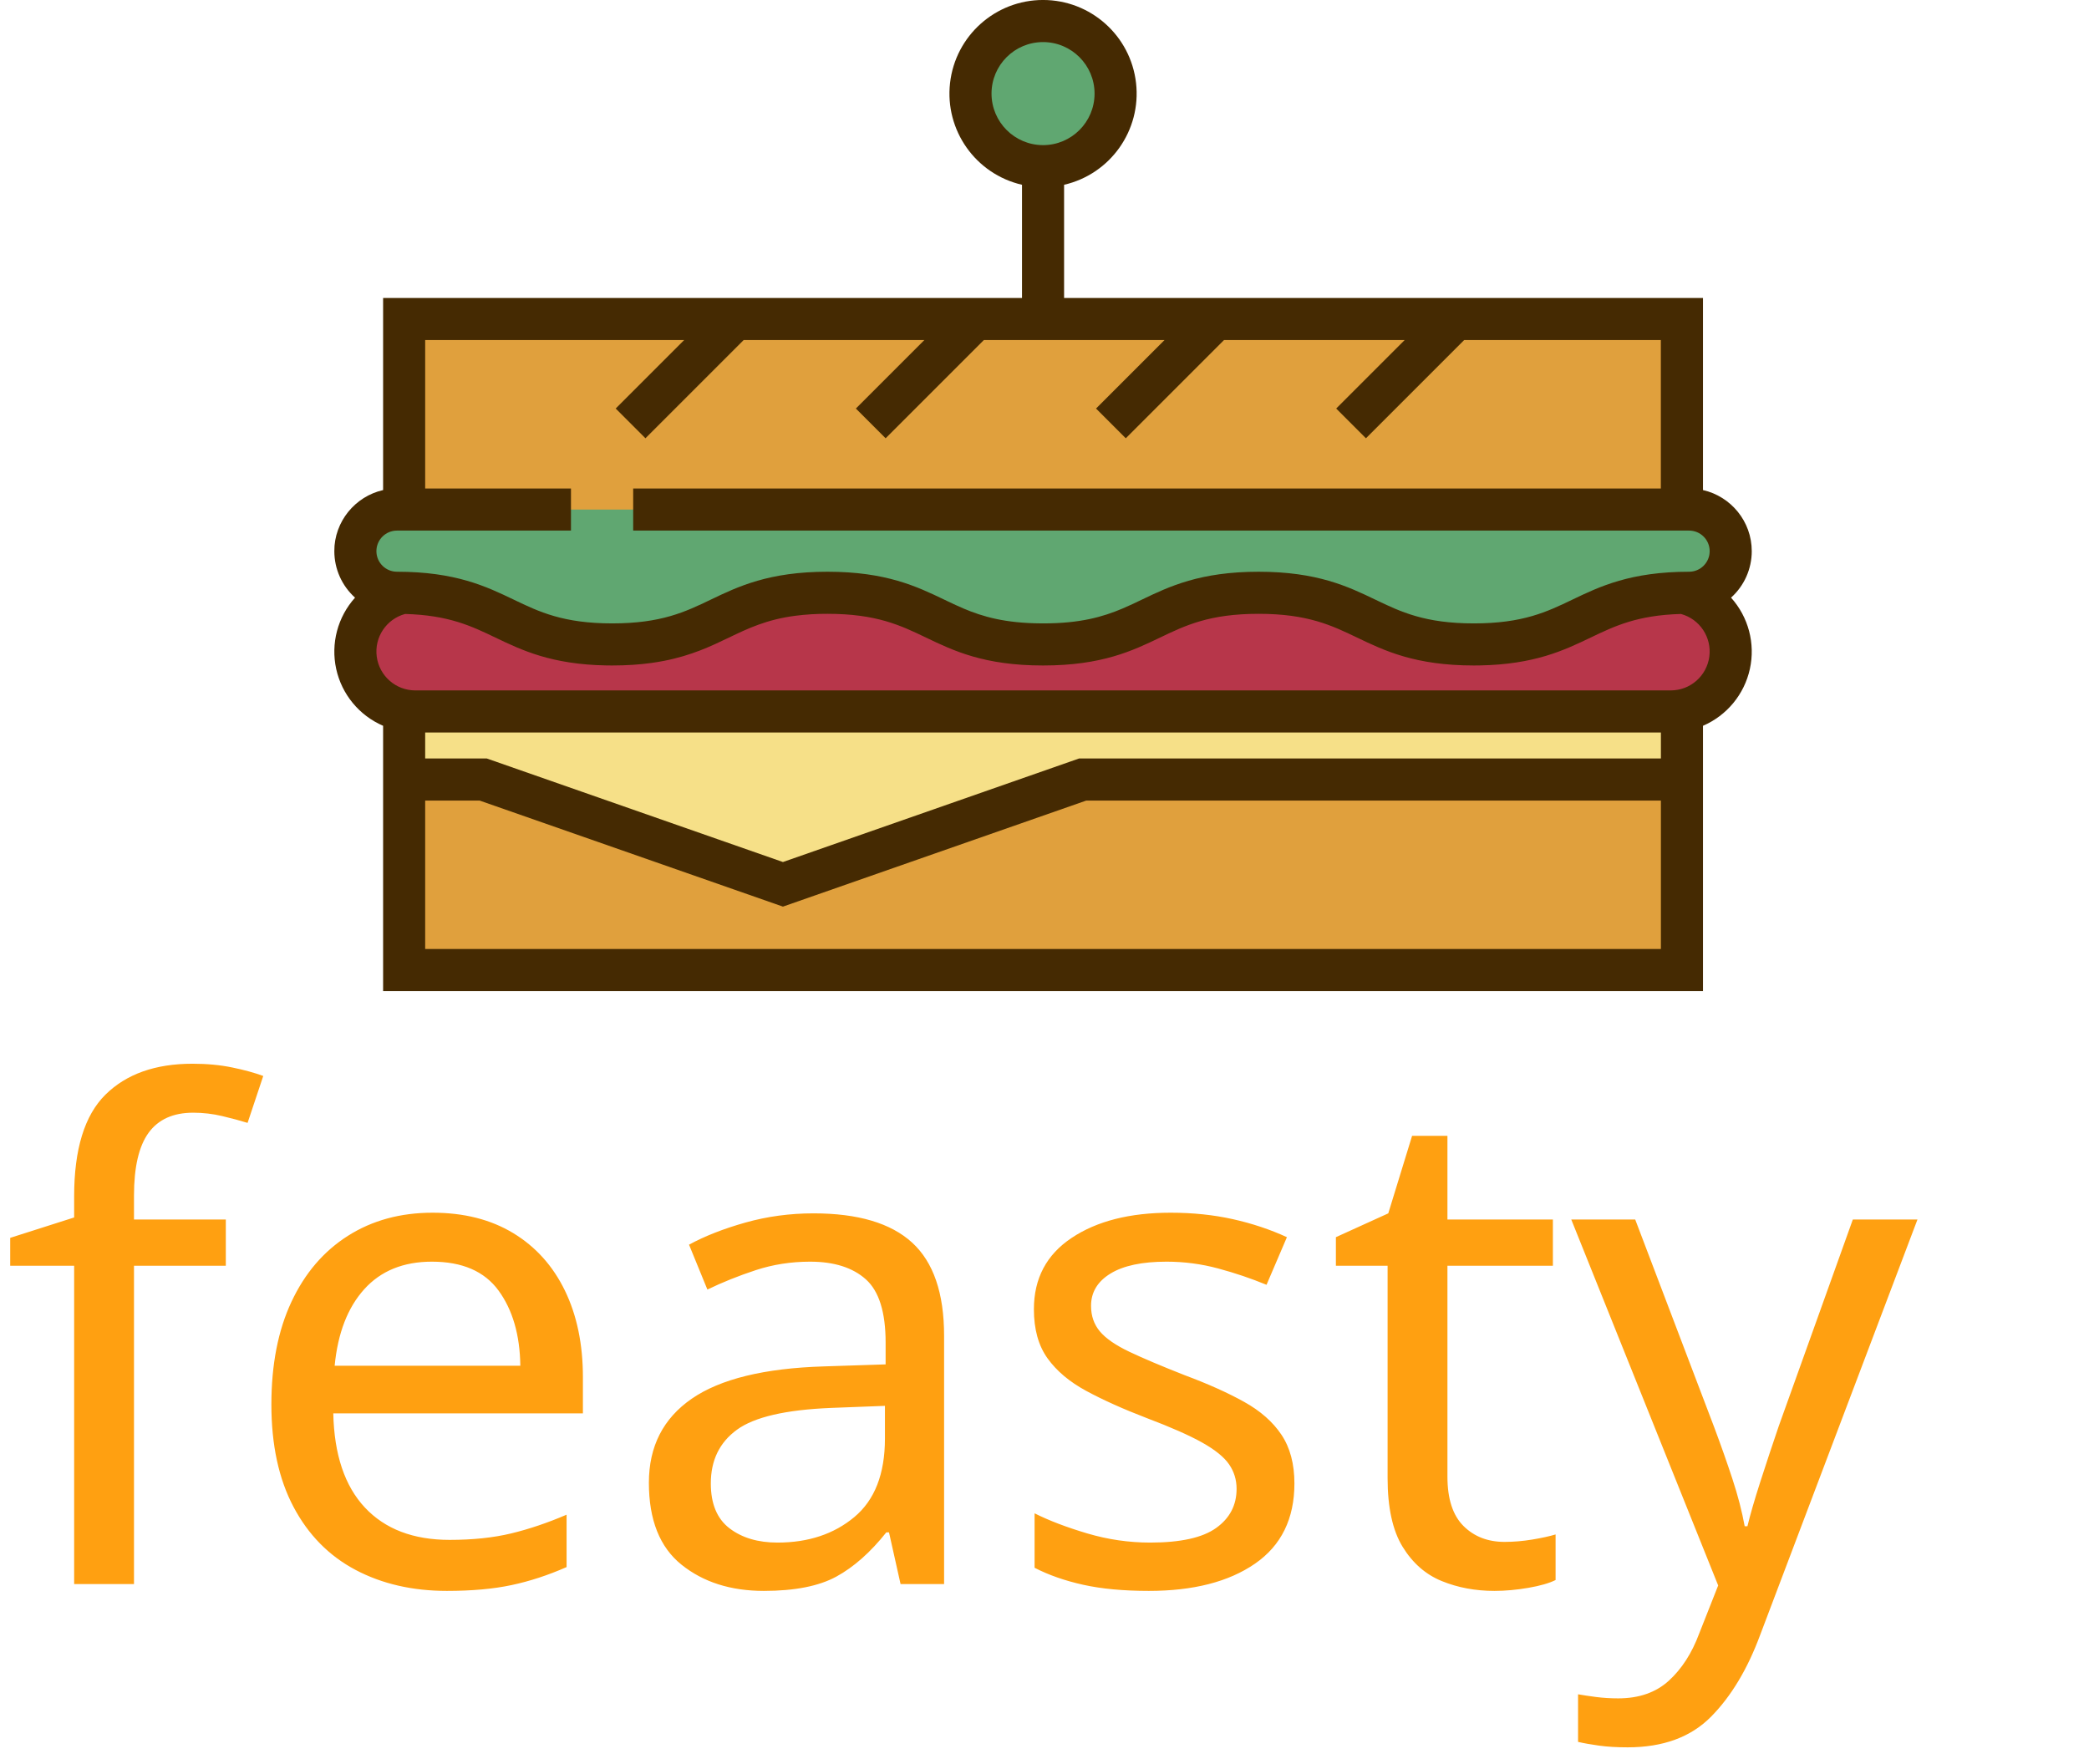
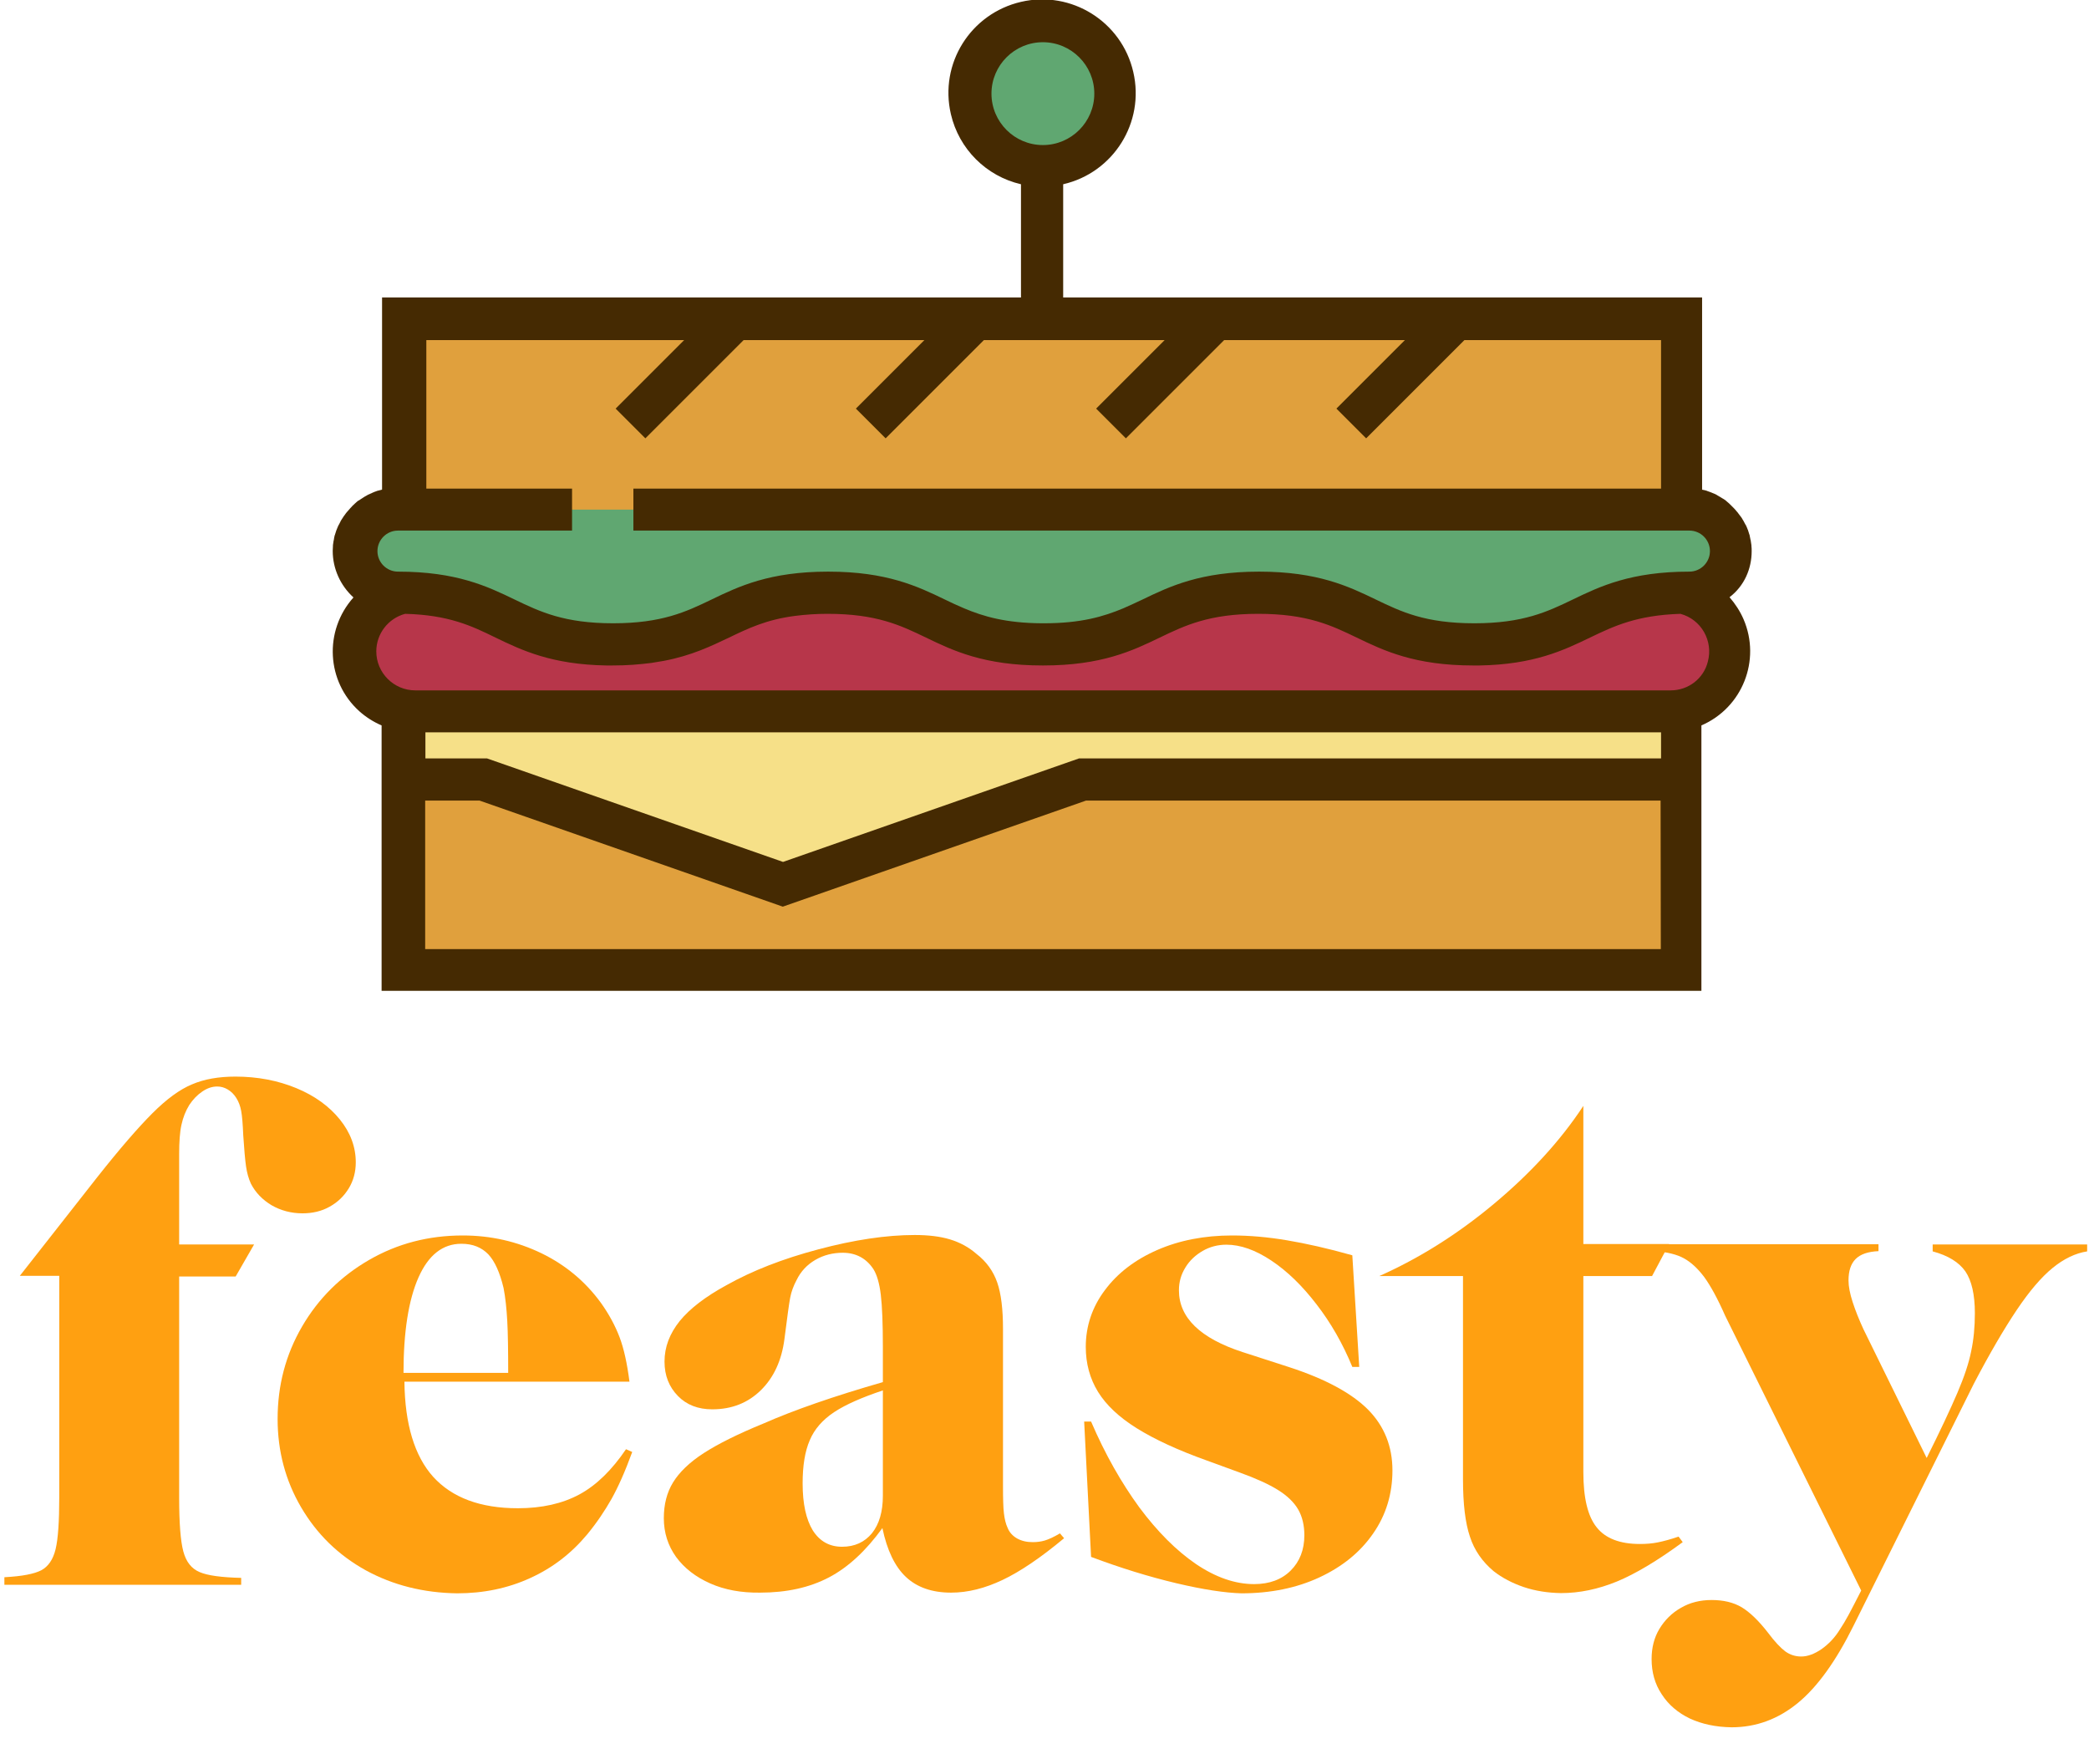
- <svg xmlns="http://www.w3.org/2000/svg" width="906" height="765" viewBox="0 0 906 765">
-   <g id="Group_412" data-name="Group 412" transform="translate(-318 -339)">
-     <text id="feasty" transform="translate(318 1026)" fill="#ffa011" font-size="295" font-family="CaslonGraphique, Caslon Graphique">
-       <tspan x="0" y="0">feasty</tspan>
-     </text>
-     <g id="sandwich-svgrepo-com" transform="translate(463 339)">
-       <path id="Path_470" data-name="Path 470" d="M586.039,274.866h-3.1V192.233H28.753v82.633H25.646a18.046,18.046,0,1,0,0,36.092c46.68,0,46.68,22.407,93.357,22.407s46.68-22.407,93.36-22.407,46.683,22.407,93.364,22.407l.116,0,.116,0c46.682,0,46.682-22.407,93.363-22.407S446,333.365,492.682,333.365s46.677-22.407,93.357-22.407a18.046,18.046,0,1,0,0-36.092Z" transform="translate(1.525 -53.881)" fill="#e0a03d" />
-       <path id="Path_471" data-name="Path 471" d="M101.1,261.056H25.646a18.046,18.046,0,1,0,0,36.092c46.68,0,46.68,22.407,93.357,22.407s46.68-22.407,93.36-22.407,46.683,22.407,93.364,22.407l.116,0,.116,0c46.682,0,46.682-22.407,93.363-22.407S446,319.555,492.682,319.555s46.677-22.407,93.357-22.407a18.046,18.046,0,1,0,0-36.092H128.107" transform="translate(1.525 -40.071)" fill="#60a771" />
-       <path id="Path_472" data-name="Path 472" d="M583.471,291.156c-44.1.815-44.994,22.368-90.789,22.368-46.679,0-46.679-22.407-93.358-22.407s-46.682,22.407-93.363,22.407l-.116,0-.116,0c-46.682,0-46.682-22.407-93.364-22.407S165.684,313.525,119,313.525c-45.793,0-46.691-21.552-90.785-22.368A26,26,0,0,0,33.6,342.586h544.5a26,26,0,0,0,5.38-51.429Z" transform="translate(1.525 -34.039)" fill="#b7364a" />
-       <path id="Path_473" data-name="Path 473" d="M25.218,333.985v29.522H59.511L189.5,408.958l129.987-45.451H579.4V333.985Z" transform="translate(5.06 -25.437)" fill="#f6e088" />
-       <path id="Path_474" data-name="Path 474" d="M189.5,404.024,59.511,358.573H25.218v82.633H579.4V358.573H319.488Z" transform="translate(5.06 -20.503)" fill="#e0a03d" />
-       <ellipse id="Ellipse_247" data-name="Ellipse 247" cx="31.468" cy="31.468" rx="31.468" ry="31.468" transform="translate(275.905 9.13)" fill="#60a771" />
-       <path id="Path_475" data-name="Path 475" d="M614.737,316.034c0-.735-.037-1.46-.095-2.182-.01-.113-.016-.226-.026-.34-.065-.687-.155-1.362-.268-2.03-.023-.128-.047-.258-.071-.385-.124-.671-.268-1.336-.439-1.99-.022-.084-.049-.168-.072-.252-.177-.64-.373-1.273-.594-1.893-.02-.06-.037-.119-.06-.179-.232-.635-.49-1.257-.767-1.87-.05-.113-.1-.226-.152-.339q-.418-.892-.893-1.747l-.18-.311c-.335-.582-.684-1.154-1.063-1.709-.026-.037-.055-.074-.08-.113-.369-.538-.759-1.06-1.166-1.569-.061-.076-.118-.153-.179-.228-.413-.507-.844-.994-1.293-1.47-.088-.094-.177-.186-.265-.28-.453-.467-.92-.92-1.4-1.353-.078-.07-.158-.134-.236-.2-.5-.435-1.007-.856-1.537-1.256l-.065-.052c-.539-.4-1.1-.784-1.668-1.148-.1-.062-.193-.126-.292-.186-.553-.346-1.121-.669-1.7-.975-.109-.059-.221-.114-.331-.171-.6-.3-1.2-.588-1.82-.848l-.2-.078q-.917-.375-1.863-.682c-.07-.023-.136-.049-.207-.071-.646-.205-1.305-.382-1.973-.538-.067-.016-.13-.037-.2-.054V206.228H316.495V157.142a40.593,40.593,0,1,0-18.25,0v49.085H21.153v83.305c-.072.017-.14.04-.211.058-.659.156-1.311.33-1.951.533-.078.024-.151.052-.227.077-.624.2-1.238.43-1.839.675-.071.029-.143.055-.213.084-.617.258-1.22.543-1.813.844-.113.058-.225.114-.337.174q-.866.456-1.7.971c-.1.062-.2.126-.294.189-.569.365-1.127.743-1.667,1.148-.022.016-.04.031-.061.048-.532.4-1.042.824-1.544,1.261-.077.068-.155.132-.231.2q-.729.654-1.407,1.358c-.088.09-.175.181-.261.274-.449.477-.885.968-1.3,1.474-.06.074-.115.149-.174.221-.408.513-.8,1.037-1.174,1.579-.024.035-.052.071-.076.106-.378.556-.73,1.13-1.066,1.713q-.09.153-.176.306-.481.857-.9,1.751c-.052.111-.1.222-.151.333-.276.615-.535,1.239-.767,1.874-.022.058-.037.115-.059.172q-.333.936-.6,1.9c-.024.083-.049.166-.072.249-.173.654-.316,1.318-.441,1.992-.023.127-.047.256-.07.384q-.169,1-.268,2.03c-.011.113-.017.227-.025.34C.037,314.574,0,315.3,0,316.034A27.11,27.11,0,0,0,8.982,336.2,35.013,35.013,0,0,0,21.153,391.77v115.06H593.584V391.77a35.013,35.013,0,0,0,12.17-55.57A27.1,27.1,0,0,0,614.737,316.034ZM285.024,117.6a22.344,22.344,0,1,1,22.344,22.342A22.368,22.368,0,0,1,285.024,117.6ZM151.723,224.48l-29.695,29.7,12.9,12.9,42.6-42.6h78.356l-29.695,29.7,12.906,12.9,42.6-42.6h78.357l-29.7,29.7,12.9,12.9,42.6-42.6h78.357l-29.7,29.7,12.9,12.9,42.6-42.6h85.3v64.384h-445.7v18.25H587.564a8.922,8.922,0,1,1,0,17.844c-25.417,0-38.81,6.43-50.628,12.1-11.039,5.3-21.467,10.305-42.728,10.305s-31.691-5.005-42.731-10.305c-11.817-5.673-25.211-12.1-50.627-12.1s-38.812,6.428-50.629,12.1c-2.759,1.323-5.48,2.631-8.341,3.843-8.583,3.642-18.43,6.458-34.362,6.462l-.148,0-.237,0c-.215,0-.414-.008-.628-.01-15.511-.089-25.2-2.867-33.657-6.457-2.858-1.211-5.573-2.517-8.329-3.839-11.818-5.673-25.214-12.1-50.631-12.1s-38.81,6.428-50.627,12.1c-11.04,5.3-21.469,10.305-42.733,10.305S88.84,342.355,77.8,337.055c-11.818-5.672-25.213-12.1-50.629-12.1a8.922,8.922,0,0,1,0-17.844h75.46v-18.25H39.4V224.475H151.723Zm423.613,264.1H39.4V424.2H63.023l131.538,45.992L326.1,424.2H575.333v64.384ZM323,405.948,194.562,450.856,66.121,405.948H39.4V394.675H575.336v11.273Zm256.618-29.522H35.12A16.872,16.872,0,0,1,30.7,343.271c18.895.525,28.758,5.25,39.187,10.251,11.427,5.477,24.329,11.661,48.121,12.069.827.014,1.663.022,2.517.022,3.177,0,6.165-.1,8.988-.287s5.476-.46,7.983-.806c1.881-.259,3.678-.56,5.4-.894,12.065-2.344,20.5-6.391,28.256-10.114,8.28-3.974,16.214-7.783,28.635-9.44a106.388,106.388,0,0,1,14.095-.864c21.266,0,31.694,5.006,42.735,10.305,11.817,5.673,25.213,12.1,50.629,12.1h.233c25.418,0,38.812-6.428,50.629-12.1,11.041-5.3,21.47-10.305,42.734-10.305s31.691,5.006,42.731,10.305c11.817,5.673,25.211,12.1,50.627,12.1.894,0,1.77-.01,2.637-.026,23.713-.429,36.593-6.6,48-12.065,10.429-5,20.294-9.727,39.19-10.251a16.872,16.872,0,0,1-4.415,33.155Z" transform="translate(0 -77.003)" fill="#452a02" />
+ <svg xmlns="http://www.w3.org/2000/svg" version="1.1" id="Layer_1" x="0px" y="0px" viewBox="0 0 906 765" style="enable-background:new 0 0 906 765;" xml:space="preserve">
+   <style type="text/css">
+ 	.st0{enable-background:new    ;}
+ 	.st1{fill:#FFA011;}
+ 	.st2{fill:#E0A03D;}
+ 	.st3{fill:#60A771;}
+ 	.st4{fill:#B7364A;}
+ 	.st5{fill:#F6E088;}
+ 	.st6{fill:#452A02;}
+ </style>
+   <g transform="translate(748 16131.008)">
+     <g class="st0">
+       <path class="st1" d="M-745.9-15447c7.5-0.4,12.7-1.4,15.8-3c3-1.6,5.1-4.6,6.2-9.1c1.1-4.5,1.6-12.1,1.6-22.7v-95.9h-17.1    l33.6-42.8c9.8-12.4,17.8-21.6,23.9-27.7c6.1-6.1,11.8-10.3,17.1-12.5c5.3-2.3,11.6-3.4,18.9-3.4c9.6,0,18.4,1.7,26.4,5    c8,3.3,14.3,7.9,18.9,13.6c4.6,5.7,6.9,11.9,6.9,18.6c0,4.1-1,7.9-3,11.2c-2,3.3-4.7,6-8.3,8c-3.5,2-7.5,2.9-11.8,2.9    c-4.9,0-9.4-1.2-13.4-3.5c-4-2.4-7-5.5-9-9.4c-1-2.2-1.7-4.7-2.1-7.5c-0.4-2.8-0.8-7.3-1.2-13.4c-0.2-4.9-0.5-8.5-0.9-10.6    c-0.4-2.2-1.1-4-2.1-5.6c-1-1.6-2.2-2.8-3.7-3.7c-1.5-0.9-3-1.3-4.6-1.3c-2.2,0-4.3,0.7-6.5,2.2c-2.2,1.5-4,3.4-5.6,5.8    c-1.6,2.6-2.7,5.4-3.4,8.6c-0.7,3.1-1,7.4-1,12.7v39.2h32.5l-8,13.9h-24.5v95.9c0,11,0.6,18.8,1.8,23.3c1.2,4.5,3.5,7.5,7.1,9    c3.5,1.5,9.5,2.3,18,2.5v3h-102.7V-15447z" />
+       <path class="st1" d="M-589.4-15450c-11.9-6.6-21.2-15.7-28-27.3c-6.8-11.6-10.2-24.4-10.2-38.3c0-14.6,3.5-27.9,10.6-40.1    c7.1-12.2,16.8-21.8,29.1-28.9c12.3-7.1,25.8-10.6,40.6-10.6c12.2,0,23.5,2.6,34.1,7.7c10.5,5.1,19.1,12.3,25.8,21.5    c3.5,4.9,6.2,9.9,8.1,14.9c1.9,5,3.3,11.5,4.3,19.3h-97.6c0.2,18.5,4.4,32.3,12.5,41.3c8.2,9,20.4,13.6,36.7,13.6    c10.4,0,19.3-2,26.7-6c7.4-4,14.1-10.6,20.2-19.6l2.7,1.2c-3.1,8.5-6.1,15.2-9,20.4c-2.9,5.1-6.3,10.2-10.5,15.3    c-6.9,8.3-15.1,14.6-24.8,19c-9.6,4.4-20.2,6.6-31.6,6.6C-564.3-15440.2-577.5-15443.5-589.4-15450z M-527.6-15535.5    c0-9.6-0.1-17.2-0.4-22.6c-0.3-5.4-0.8-10.2-1.6-14.3c-1.6-6.7-3.8-11.6-6.6-14.6c-2.9-3-6.7-4.6-11.7-4.6    c-8.1,0-14.3,4.9-18.6,14.6c-4.3,9.7-6.5,23.6-6.5,41.4H-527.6z" />
+       <path class="st1" d="M-440-15444.3c-6.3-2.8-11.2-6.6-14.8-11.5c-3.5-4.9-5.3-10.5-5.3-16.8c0-5.9,1.3-11.1,4-15.5    c2.7-4.4,7.1-8.7,13.3-12.7c6.2-4,14.8-8.3,25.8-12.8c13.4-5.9,30.7-11.9,51.9-18v-15.3c0-10-0.3-17.6-0.9-22.6    c-0.6-5-1.7-8.7-3.2-11.1c-3.1-4.7-7.6-7.1-13.3-7.1c-4.3,0-8.3,1-11.9,3.1c-3.6,2.1-6.3,5-8.1,8.7c-1.4,2.6-2.3,5.1-2.8,7.7    c-0.5,2.6-1.3,8.6-2.5,18c-1.2,9.2-4.6,16.6-10.2,22.1c-5.6,5.5-12.6,8.3-21.1,8.3c-6.1,0-11.1-1.9-14.9-5.8s-5.8-8.8-5.8-14.9    c0-6.3,2.2-12.1,6.6-17.6c4.4-5.4,11.2-10.6,20.2-15.5c11.2-6.3,24.5-11.5,40-15.6c15.4-4.1,29.4-6.2,41.7-6.2    c5.9,0,11,0.6,15.3,1.9c4.3,1.3,8.2,3.4,11.5,6.3c4.3,3.3,7.3,7.5,9,12.4c1.7,4.9,2.5,11.6,2.5,20.1v67.8c0,5.7,0.1,9.8,0.4,12.2    c0.3,2.5,0.8,4.6,1.6,6.3c0.8,2,2.2,3.5,4.1,4.6c2,1.1,4.2,1.6,6.8,1.6c1.8,0,3.5-0.2,5.2-0.7c1.7-0.5,3.9-1.5,6.6-3.1l1.8,2.1    c-10.2,8.5-19.1,14.5-26.7,18.1c-7.6,3.6-15,5.5-22.3,5.5c-8.3,0-14.8-2.3-19.6-6.8c-4.8-4.5-8.2-11.6-10.2-21.2    c-7.1,9.8-14.8,17-23.2,21.4c-8.4,4.4-18.3,6.6-29.9,6.6C-426.5-15440.2-433.7-15441.5-440-15444.3z M-369.8-15466.1    c3.1-3.9,4.7-9.3,4.7-16.2v-45.7c-9,3-16.1,6.1-21.1,9.4c-5,3.3-8.6,7.4-10.6,12.2c-2.1,4.8-3.1,11.1-3.1,18.7    c0,8.9,1.5,15.6,4.4,20.4c3,4.7,7.2,7.1,12.7,7.1C-377.3-15460.2-373-15462.2-369.8-15466.1z" />
+       <path class="st1" d="M-237.9-15444.4c-11.8-2.8-24.1-6.6-36.9-11.4l-3-58.7h3c6.1,14.2,13.1,26.5,20.9,37.2    c7.9,10.6,16.1,18.8,24.6,24.6c8.6,5.8,17,8.7,25.2,8.7c6.7,0,12-2,15.9-5.9c3.9-3.9,5.9-9,5.9-15.3c0-4.3-0.9-8.1-2.7-11.2    c-1.8-3.1-4.7-5.9-8.7-8.4c-4-2.5-9.5-5-16.4-7.5l-14.5-5.3c-12.6-4.5-22.7-9.2-30.4-14c-7.7-4.8-13.3-10.1-16.8-15.8    c-3.5-5.7-5.3-12.2-5.3-19.5c0-9,2.8-17.3,8.3-24.6c5.5-7.4,13.1-13.2,22.7-17.4c9.6-4.2,20.5-6.3,32.4-6.3    c7.7,0,15.6,0.7,23.9,2.1c8.3,1.4,17.7,3.5,28.3,6.5l3,48.4h-3c-4.1-10-9.3-19.1-15.5-27.1c-6.2-8.1-12.7-14.4-19.6-19    c-6.9-4.6-13.4-6.9-19.5-6.9c-3.7,0-7.2,0.9-10.3,2.7c-3.1,1.8-5.7,4.2-7.5,7.2c-1.9,3.1-2.8,6.3-2.8,9.9    c0,11.8,9.2,20.8,27.7,26.8l20.1,6.5c15.7,5.1,27.1,11.3,34.2,18.4c7.1,7.2,10.6,16,10.6,26.4c0,10.2-2.8,19.4-8.4,27.4    c-5.6,8.1-13.4,14.4-23.3,19c-9.9,4.6-21.2,6.9-33.8,6.9C-216.6-15440.2-226.1-15441.6-237.9-15444.4z" />
+       <path class="st1" d="M-87.1-15442.7c-5-1.7-9.4-4-13.1-6.9c-4.9-4.1-8.4-9.1-10.3-15c-2-5.9-3-14.2-3-24.8v-88.2h-36.3    c17.3-7.7,33.9-18.1,49.7-31.3c15.8-13.2,28.8-27.3,38.8-42.5v59.9h37.2l-7.4,13.9h-29.8v85c0,11.2,1.9,19.2,5.8,24    c3.8,4.8,10.1,7.2,18.7,7.2c2.8,0,5.4-0.2,7.8-0.7c2.5-0.5,5.5-1.3,9-2.5l1.8,2.4c-11,8.1-20.6,13.8-28.6,17.1    c-8.1,3.3-16.1,5-24.2,5C-76.7-15440.2-82-15441-87.1-15442.7z" />
+       <path class="st1" d="M-15.1-15385.7c-5.2-2.5-9.3-6-12.2-10.5c-3-4.5-4.4-9.6-4.4-15.3c0-4.9,1.1-9.3,3.4-13.1    c2.3-3.8,5.4-6.9,9.3-9.1c3.9-2.3,8.4-3.4,13.3-3.4c5.1,0,9.4,1,13,3.1c3.5,2.1,7.4,5.8,11.5,11.1c2.9,3.9,5.5,6.6,7.5,8.1    c2.1,1.5,4.4,2.2,6.9,2.2c2.8,0,5.7-1.1,8.8-3.2c3.1-2.2,5.8-5,8-8.6c1.2-1.8,2.4-3.8,3.7-6.2c1.3-2.4,3.1-5.9,5.5-10.6l-59-119.2    c-3.3-7.5-6.4-13.1-9.1-16.8c-2.8-3.7-5.7-6.4-8.8-8.1c-3.1-1.7-7.3-2.7-12.4-3.1v-3h96.8v3c-4.5,0.2-7.8,1.3-9.9,3.4    c-2.1,2.1-3.1,5.2-3.1,9.3c0,2.6,0.6,5.7,1.8,9.4c1.2,3.7,2.8,7.7,4.7,11.8l27.4,55.8c5.9-11.8,10.3-21.2,13.3-28.2    c3-7,5-13,6-18.1c1.1-5.1,1.6-10.6,1.6-16.5c0-8.1-1.4-14.1-4.1-18.1c-2.8-4-7.5-6.9-14.2-8.7v-3h67v3c-5.1,0.8-10.1,3.2-15,7.2    c-4.9,4-10.1,10.1-15.6,18.3c-5.5,8.2-11.7,18.8-18.6,32l-52.2,105c-7.5,15.1-15.5,26.3-24,33.3s-18.1,10.6-28.8,10.6    C-3.9-15382-9.9-15383.3-15.1-15385.7z" />
+     </g>
+     <g transform="translate(463 339)">
+       <path class="st2" d="M-478.4-16249h-3.1v-82.6h-554.2v82.6h-3.1c-10,0-18,8.1-18,18c0,10,8.1,18,18,18c46.7,0,46.7,22.4,93.4,22.4    s46.7-22.4,93.4-22.4s46.7,22.4,93.4,22.4h0.2c46.7,0,46.7-22.4,93.4-22.4c46.7,0,46.7,22.4,93.4,22.4s46.7-22.4,93.4-22.4    c10,0,18-8.1,18-18C-460.4-16240.9-468.5-16249-478.4-16249z" />
+       <path class="st3" d="M-963.4-16249h-75.5c-10,0-18,8.1-18,18c0,10,8.1,18,18,18c46.7,0,46.7,22.4,93.4,22.4s46.7-22.4,93.4-22.4    s46.7,22.4,93.4,22.4h0.2c46.7,0,46.7-22.4,93.4-22.4c46.7,0,46.7,22.4,93.4,22.4s46.7-22.4,93.4-22.4c10,0,18-8.1,18-18    c0-10-8.1-18-18-18h-457.9" />
+       <path class="st4" d="M-481-16212.9c-44.1,0.8-45,22.4-90.8,22.4c-46.7,0-46.7-22.4-93.4-22.4c-46.7,0-46.7,22.4-93.4,22.4h-0.2    c-46.7,0-46.7-22.4-93.4-22.4s-46.7,22.4-93.4,22.4c-45.8,0-46.7-21.6-90.8-22.4c-14,3-23,16.8-20,30.8    c2.6,12,13.1,20.6,25.4,20.6h544.5c14.4,0,26-11.7,26-26C-460.4-16199.7-469-16210.3-481-16212.9L-481-16212.9z" />
+       <path class="st5" d="M-1035.7-16161.5v29.5h34.3l130,45.5l130-45.5h259.9v-29.5H-1035.7z" />
+       <path class="st2" d="M-871.4-16086.5l-130-45.5h-34.3v82.6h554.2v-82.6h-259.9L-871.4-16086.5z" />
+       <circle class="st3" cx="-758.6" cy="-16429.4" r="31.5" />
+       <path class="st6" d="M-451.3-16231c0-0.7,0-1.5-0.1-2.2c0-0.1,0-0.2,0-0.3c-0.1-0.7-0.2-1.4-0.3-2c0-0.1,0-0.3-0.1-0.4    c-0.1-0.7-0.3-1.3-0.4-2c0-0.1,0-0.2-0.1-0.3c-0.2-0.6-0.4-1.3-0.6-1.9c0-0.1,0-0.1-0.1-0.2c-0.2-0.6-0.5-1.3-0.8-1.9    c0-0.1-0.1-0.2-0.2-0.3c-0.3-0.6-0.6-1.2-0.9-1.7l-0.2-0.3c-0.3-0.6-0.7-1.2-1.1-1.7c0,0-0.1-0.1-0.1-0.1    c-0.4-0.5-0.8-1.1-1.2-1.6c-0.1-0.1-0.1-0.2-0.2-0.2c-0.4-0.5-0.8-1-1.3-1.5c-0.1-0.1-0.2-0.2-0.3-0.3c-0.5-0.5-0.9-0.9-1.4-1.4    c-0.1-0.1-0.2-0.1-0.2-0.2c-0.5-0.4-1-0.9-1.5-1.3l-0.1-0.1c-0.5-0.4-1.1-0.8-1.7-1.1c-0.1-0.1-0.2-0.1-0.3-0.2    c-0.6-0.3-1.1-0.7-1.7-1c-0.1-0.1-0.2-0.1-0.3-0.2c-0.6-0.3-1.2-0.6-1.8-0.8l-0.2-0.1c-0.6-0.2-1.2-0.5-1.9-0.7    c-0.1,0-0.1,0-0.2-0.1c-0.6-0.2-1.3-0.4-2-0.5c-0.1,0-0.1,0-0.2-0.1v-83.3h-277.1v-49.1c21.8-5,35.5-26.8,30.4-48.7    c-5-21.8-26.8-35.5-48.7-30.4s-35.5,26.8-30.4,48.7c3.5,15.1,15.3,26.9,30.4,30.4v49.1h-277.1v83.3c-0.1,0-0.1,0-0.2,0.1    c-0.7,0.2-1.3,0.3-2,0.5c-0.1,0-0.2,0.1-0.2,0.1c-0.6,0.2-1.2,0.4-1.8,0.7c-0.1,0-0.1,0.1-0.2,0.1c-0.6,0.3-1.2,0.5-1.8,0.8    c-0.1,0.1-0.2,0.1-0.3,0.2c-0.6,0.3-1.1,0.6-1.7,1c-0.1,0.1-0.2,0.1-0.3,0.2c-0.6,0.4-1.1,0.7-1.7,1.1c0,0,0,0-0.1,0    c-0.5,0.4-1,0.8-1.5,1.3c-0.1,0.1-0.2,0.1-0.2,0.2c-0.5,0.4-1,0.9-1.4,1.4c-0.1,0.1-0.2,0.2-0.3,0.3c-0.4,0.5-0.9,1-1.3,1.5    c-0.1,0.1-0.1,0.1-0.2,0.2c-0.4,0.5-0.8,1-1.2,1.6c0,0-0.1,0.1-0.1,0.1c-0.4,0.6-0.7,1.1-1.1,1.7c-0.1,0.1-0.1,0.2-0.2,0.3    c-0.3,0.6-0.6,1.2-0.9,1.8c-0.1,0.1-0.1,0.2-0.2,0.3c-0.3,0.6-0.5,1.2-0.8,1.9c0,0.1,0,0.1-0.1,0.2c-0.2,0.6-0.4,1.3-0.6,1.9    c0,0.1,0,0.2-0.1,0.2c-0.2,0.7-0.3,1.3-0.4,2c0,0.1,0,0.3-0.1,0.4c-0.1,0.7-0.2,1.3-0.3,2c0,0.1,0,0.2,0,0.3    c0,0.7-0.1,1.5-0.1,2.2c0,7.7,3.3,15,9,20.2c-12.9,14.4-11.8,36.5,2.6,49.4c2.8,2.5,6.1,4.6,9.6,6.1v115.1h572.4v-115.1    c17.8-7.7,25.9-28.3,18.3-46c-1.5-3.5-3.6-6.7-6.1-9.6C-454.5-16215.9-451.3-16223.3-451.3-16231z M-781-16429.4    c0-12.3,10-22.3,22.3-22.3c12.3,0,22.3,10,22.3,22.3c0,12.3-10,22.3-22.3,22.3c0,0,0,0,0,0C-771-16407.1-781-16417.1-781-16429.4z     M-914.3-16322.5l-29.7,29.7l12.9,12.9l42.6-42.6h78.4l-29.7,29.7l12.9,12.9l42.6-42.6h78.4l-29.7,29.7l12.9,12.9l42.6-42.6h78.4    l-29.7,29.7l12.9,12.9l42.6-42.6h85.3v64.4h-445.7v18.2h458c4.9,0,8.9,4,8.9,8.9c0,4.9-4,8.9-8.9,8.9c-25.4,0-38.8,6.4-50.6,12.1    c-11,5.3-21.5,10.3-42.7,10.3c-21.3,0-31.7-5-42.7-10.3c-11.8-5.7-25.2-12.1-50.6-12.1s-38.8,6.4-50.6,12.1    c-2.8,1.3-5.5,2.6-8.3,3.8c-8.6,3.6-18.4,6.5-34.4,6.5h-0.4c-0.2,0-0.4,0-0.6,0c-15.5-0.1-25.2-2.9-33.7-6.5    c-2.9-1.2-5.6-2.5-8.3-3.8c-11.8-5.7-25.2-12.1-50.6-12.1s-38.8,6.4-50.6,12.1c-11,5.3-21.5,10.3-42.7,10.3s-31.7-5-42.7-10.3    c-11.8-5.7-25.2-12.1-50.6-12.1c-4.9,0-8.9-4-8.9-8.9s4-8.9,8.9-8.9c0,0,0,0,0,0h75.5v-18.2h-63.2v-64.4L-914.3-16322.5    L-914.3-16322.5z M-490.7-16058.4h-535.9v-64.4h23.6l131.5,46l131.5-46h249.2L-490.7-16058.4L-490.7-16058.4z M-743-16141.1    l-128.4,44.9l-128.4-44.9h-26.7v-11.3h535.9v11.3H-743z M-486.4-16170.6h-544.5c-9.3,0-16.9-7.6-16.9-16.9    c0-7.6,5.1-14.3,12.5-16.3c18.9,0.5,28.8,5.2,39.2,10.3c11.4,5.5,24.3,11.7,48.1,12.1c0.8,0,1.7,0,2.5,0c3.2,0,6.2-0.1,9-0.3    c2.8-0.2,5.5-0.5,8-0.8c1.9-0.3,3.7-0.6,5.4-0.9c12.1-2.3,20.5-6.4,28.3-10.1c8.3-4,16.2-7.8,28.6-9.4c4.7-0.6,9.4-0.9,14.1-0.9    c21.3,0,31.7,5,42.7,10.3c11.8,5.7,25.2,12.1,50.6,12.1h0.2c25.4,0,38.8-6.4,50.6-12.1c11-5.3,21.5-10.3,42.7-10.3    c21.3,0,31.7,5,42.7,10.3c11.8,5.7,25.2,12.1,50.6,12.1c0.9,0,1.8,0,2.6,0c23.7-0.4,36.6-6.6,48-12.1c10.4-5,20.3-9.7,39.2-10.3    c9,2.4,14.3,11.7,11.9,20.7C-472.1-16175.7-478.8-16170.6-486.4-16170.6L-486.4-16170.6z" />
    </g>
  </g>
</svg>
